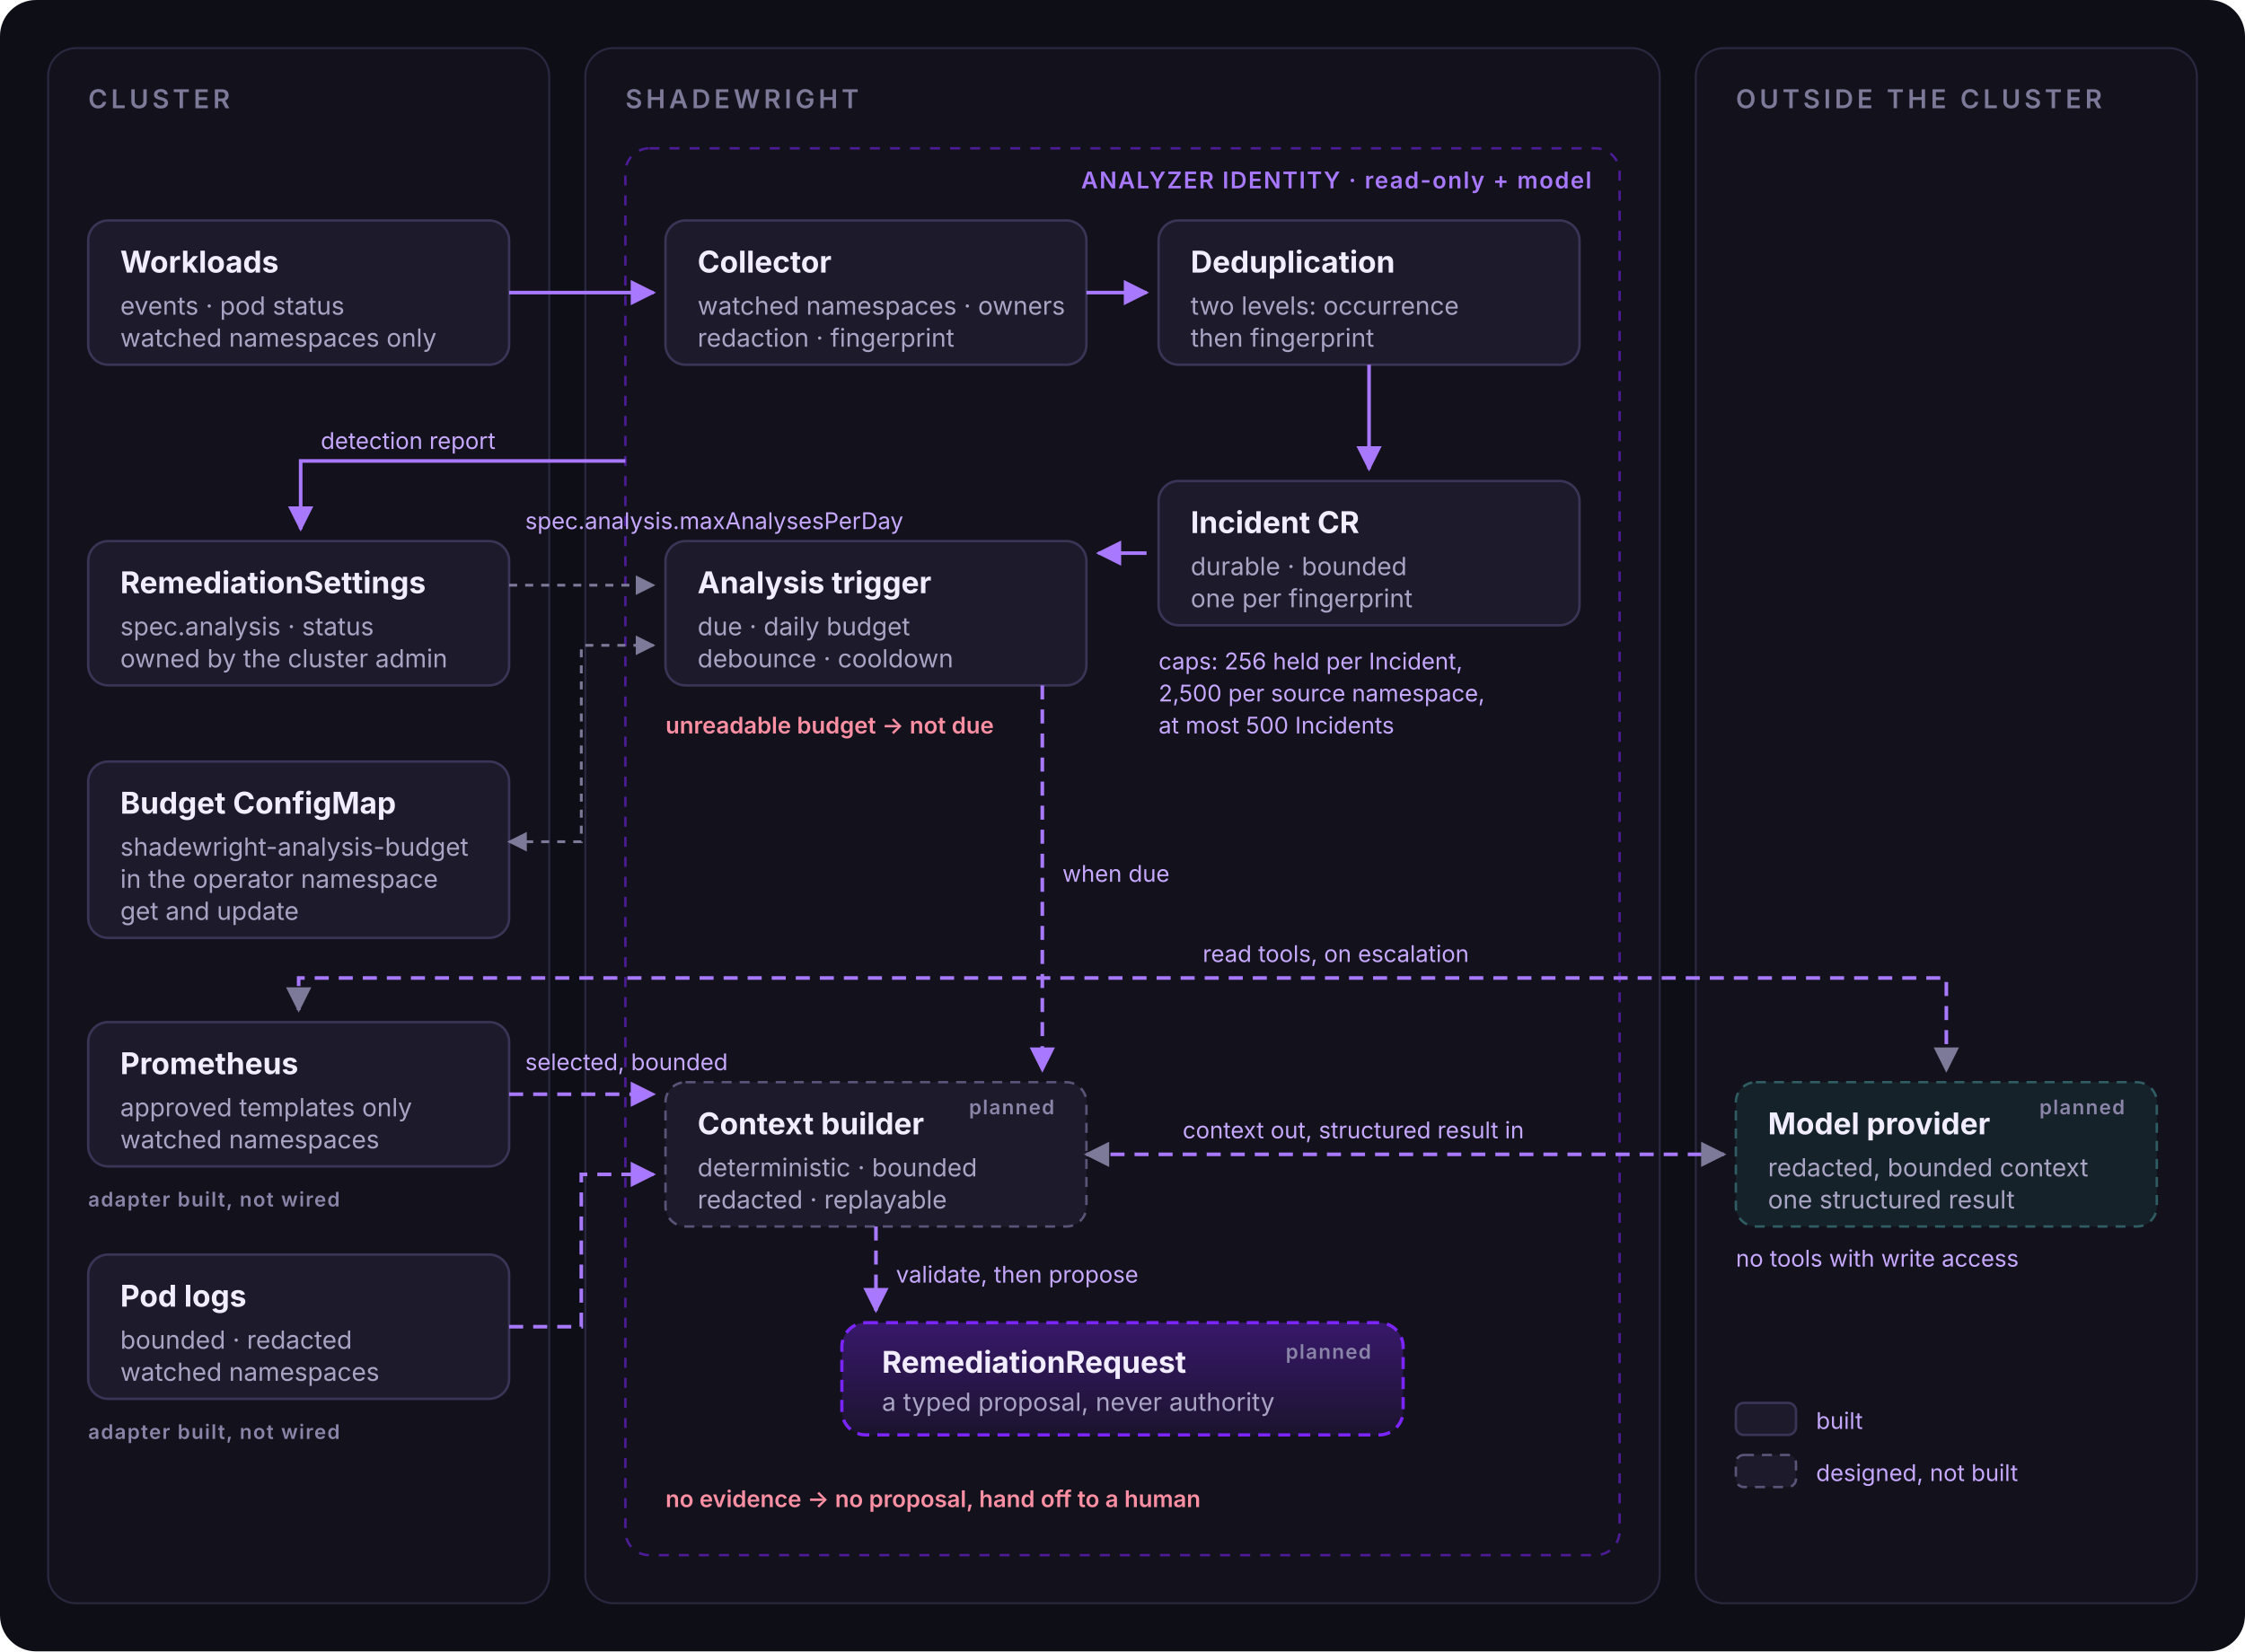
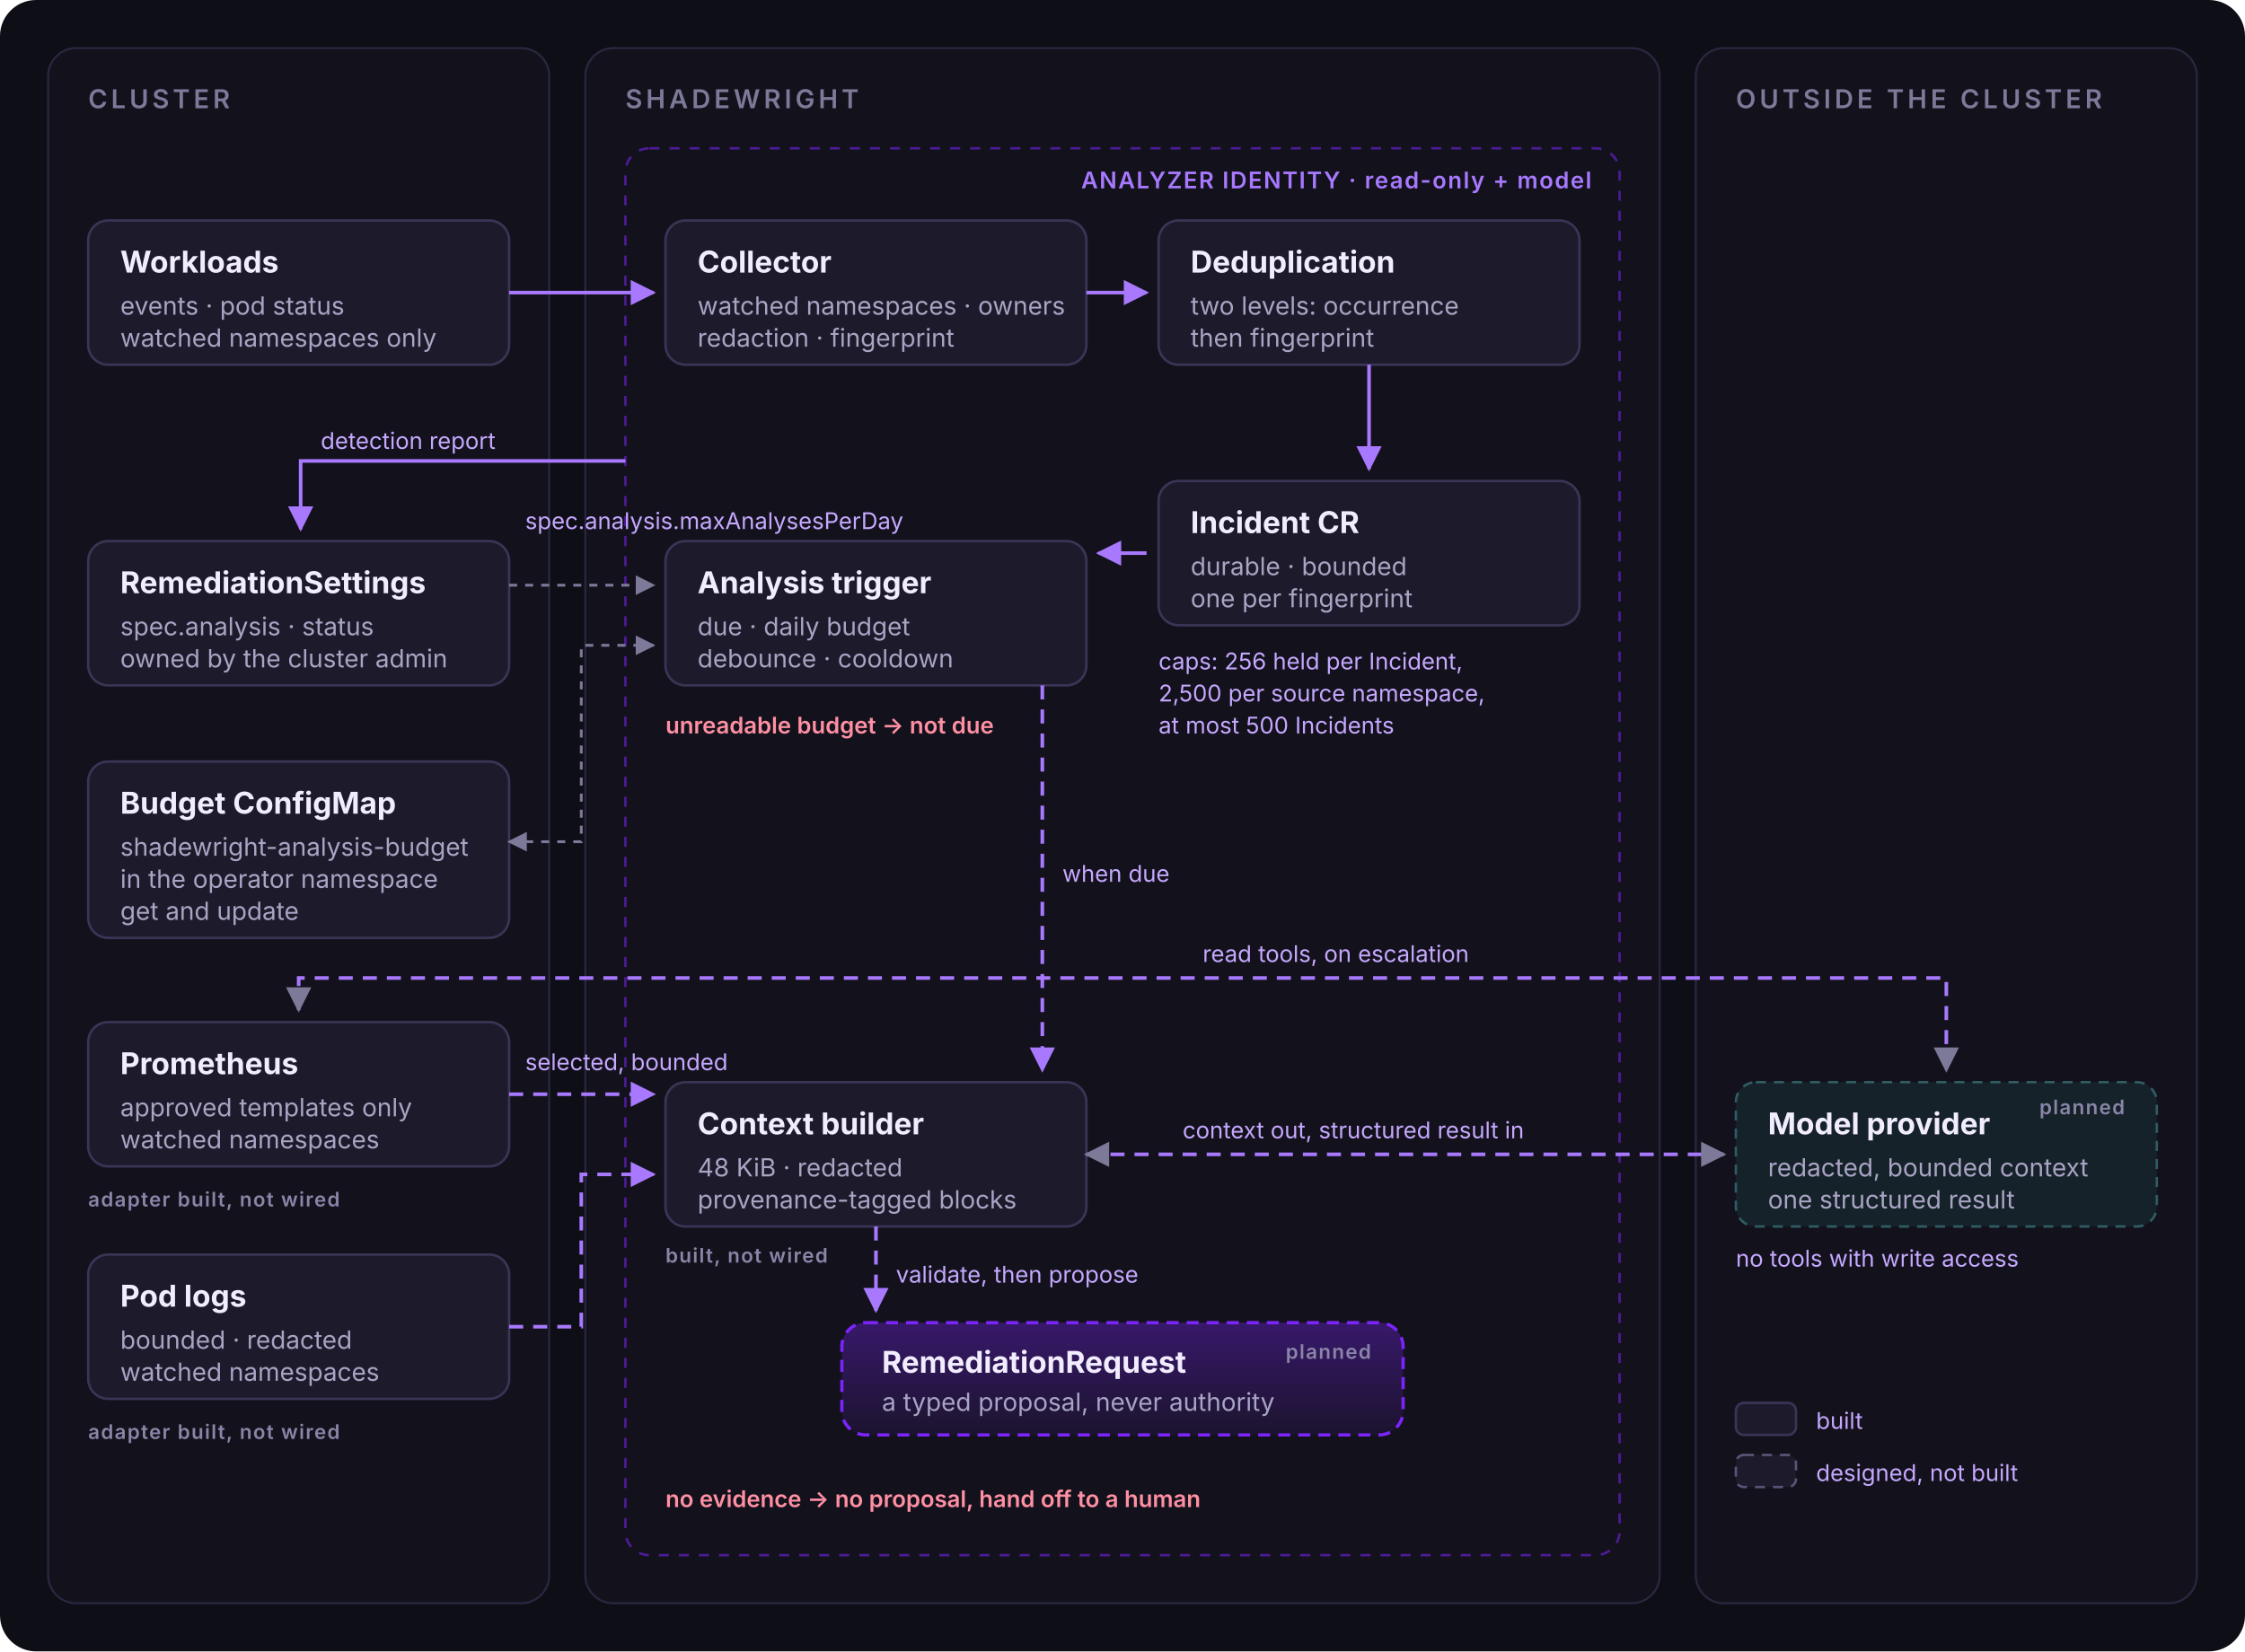
<svg xmlns="http://www.w3.org/2000/svg" viewBox="0 0 1120 824" role="img" aria-labelledby="t d" font-family="Inter, 'Segoe UI', system-ui, -apple-system, sans-serif">
  <defs>
    <marker id="a" viewBox="0 0 10 10" refX="9" refY="5" markerWidth="7" markerHeight="7" orient="auto-start-reverse">
      <path d="M0 0 10 5 0 10z" fill="#a879ff" />
    </marker>
    <marker id="m" viewBox="0 0 10 10" refX="9" refY="5" markerWidth="7" markerHeight="7" orient="auto-start-reverse">
      <path d="M0 0 10 5 0 10z" fill="#7d7999" />
    </marker>
    <linearGradient id="glow" x1="0" y1="0" x2="0" y2="1">
      <stop offset="0" stop-color="#7c24fc" stop-opacity=".35" />
      <stop offset="1" stop-color="#7c24fc" stop-opacity=".08" />
    </linearGradient>
    <style>
      .lane{fill:#13121c;stroke:#2a2740}
      .lanet{fill:#7d7999;font-size:13px;font-weight:600;letter-spacing:.14em}
      .box{fill:#1d1b2b;stroke:#3a3556;stroke-width:1.2}
      .key{fill:url(#glow);stroke:#7c24fc;stroke-width:1.6}
      .ext{fill:#16222a;stroke:#2f5d63;stroke-width:1.2}
      .pl{fill:#1d1b2b;stroke:#5a5478;stroke-width:1.2;stroke-dasharray:5 4}
      .plk{fill:url(#glow);stroke:#7c24fc;stroke-width:1.6;stroke-dasharray:6 4}
      .ple{fill:#16222a;stroke:#2f5d63;stroke-width:1.2;stroke-dasharray:5 4}
      .pn{fill:#8a85a8;font-size:10px;font-weight:600;letter-spacing:.06em}
      .h{fill:#f1edff;font-size:15px;font-weight:650}
      .s{fill:#a9a4c4;font-size:12.5px}
      .id{fill:none;stroke:#7c24fc;stroke-opacity:.55;stroke-dasharray:5 5;stroke-width:1.2}
      .idt{fill:#a879ff;font-size:11.5px;font-weight:600;letter-spacing:.06em}
      .f{stroke:#a879ff;stroke-width:1.8;fill:none}
      .fp{stroke:#a879ff;stroke-width:1.8;fill:none;stroke-dasharray:7 5}
      .r{stroke:#7d7999;stroke-width:1.4;fill:none;stroke-dasharray:4 4}
      .lbl{fill:#c6a8ff;font-size:11.5px}
      .no{fill:#ff8fa3;font-size:11.5px;font-weight:600}
    </style>
  </defs>
  <rect width="1120" height="824" rx="18" fill="#0e0e16" />
  <rect class="lane" x="24" y="24" width="250" height="776" rx="14" />
  <text class="lanet" x="44" y="54">CLUSTER</text>
  <rect class="lane" x="292" y="24" width="536" height="776" rx="14" />
  <text class="lanet" x="312" y="54">SHADEWRIGHT</text>
  <rect class="lane" x="846" y="24" width="250" height="776" rx="14" />
  <text class="lanet" x="866" y="54">OUTSIDE THE CLUSTER</text>
  <rect class="id" x="312" y="74" width="496" height="702" rx="12" />
  <text class="idt" x="794" y="94" text-anchor="end">ANALYZER IDENTITY · read-only + model</text>
  <rect class="box" x="44" y="110" width="210" height="72" rx="10" />
  <text class="h" x="60" y="136">Workloads</text>
  <text class="s" x="60" y="157">events · pod status</text>
  <text class="s" x="60" y="173">watched namespaces only</text>
  <text class="lbl" x="160" y="224">detection report</text>
  <rect class="box" x="44" y="270" width="210" height="72" rx="10" />
  <text class="h" x="60" y="296">RemediationSettings</text>
  <text class="s" x="60" y="317">spec.analysis · status</text>
  <text class="s" x="60" y="333">owned by the cluster admin</text>
  <rect class="box" x="44" y="380" width="210" height="88" rx="10" />
  <text class="h" x="60" y="406">Budget ConfigMap</text>
  <text class="s" x="60" y="427">shadewright-analysis-budget</text>
  <text class="s" x="60" y="443">in the operator namespace</text>
  <text class="s" x="60" y="459">get and update</text>
  <rect class="box" x="44" y="510" width="210" height="72" rx="10" />
  <text class="h" x="60" y="536">Prometheus</text>
  <text class="s" x="60" y="557">approved templates only</text>
  <text class="s" x="60" y="573">watched namespaces</text>
  <text class="pn" x="44" y="602">adapter built, not wired</text>
  <rect class="box" x="44" y="626" width="210" height="72" rx="10" />
  <text class="h" x="60" y="652">Pod logs</text>
  <text class="s" x="60" y="673">bounded · redacted</text>
  <text class="s" x="60" y="689">watched namespaces</text>
  <text class="pn" x="44" y="718">adapter built, not wired</text>
  <rect class="box" x="332" y="110" width="210" height="72" rx="10" />
  <text class="h" x="348" y="136">Collector</text>
  <text class="s" x="348" y="157">watched namespaces · owners</text>
  <text class="s" x="348" y="173">redaction · fingerprint</text>
  <rect class="box" x="578" y="110" width="210" height="72" rx="10" />
  <text class="h" x="594" y="136">Deduplication</text>
  <text class="s" x="594" y="157">two levels: occurrence</text>
  <text class="s" x="594" y="173">then fingerprint</text>
  <rect class="box" x="578" y="240" width="210" height="72" rx="10" />
  <text class="h" x="594" y="266">Incident CR</text>
  <text class="s" x="594" y="287">durable · bounded</text>
  <text class="s" x="594" y="303">one per fingerprint</text>
  <text class="lbl" x="578" y="334">caps: 256 held per Incident,</text>
  <text class="lbl" x="578" y="350">2,500 per source namespace,</text>
  <text class="lbl" x="578" y="366">at most 500 Incidents</text>
  <rect class="box" x="332" y="270" width="210" height="72" rx="10" />
  <text class="h" x="348" y="296">Analysis trigger</text>
  <text class="s" x="348" y="317">due · daily budget</text>
  <text class="s" x="348" y="333">debounce · cooldown</text>
  <text class="no" x="332" y="366">unreadable budget → not due</text>
-   <rect class="pl" x="332" y="540" width="210" height="72" rx="10" />
+   <rect class="box" x="332" y="540" width="210" height="72" rx="10" />
  <text class="h" x="348" y="566">Context builder</text>
-   <text class="s" x="348" y="587">deterministic · bounded</text>
-   <text class="s" x="348" y="603">redacted · replayable</text>
-   <text class="pn" x="526" y="556" text-anchor="end">planned</text>
+   <text class="s" x="348" y="587">48 KiB · redacted</text>
+   <text class="s" x="348" y="603">provenance-tagged blocks</text>
+   <text class="pn" x="332" y="630">built, not wired</text>
  <rect class="plk" x="420" y="660" width="280" height="56" rx="12" />
  <text class="h" x="440" y="685">RemediationRequest</text>
  <text class="pn" x="684" y="678" text-anchor="end">planned</text>
  <text class="s" x="440" y="704">a typed proposal, never authority</text>
  <rect class="ple" x="866" y="540" width="210" height="72" rx="10" />
  <text class="h" x="882" y="566">Model provider</text>
  <text class="s" x="882" y="587">redacted, bounded context</text>
  <text class="s" x="882" y="603">one structured result</text>
  <text class="pn" x="1060" y="556" text-anchor="end">planned</text>
  <text class="lbl" x="866" y="632">no tools with write access</text>
  <rect class="box" x="866" y="700" width="30" height="16" rx="4" />
  <text class="lbl" x="906" y="713">built</text>
  <rect class="pl" x="866" y="726" width="30" height="16" rx="4" />
  <text class="lbl" x="906" y="739">designed, not built</text>
  <path class="f" d="M254 146H326" marker-end="url(#a)" />
  <path class="f" d="M542 146H572" marker-end="url(#a)" />
  <path class="f" d="M683 182V234" marker-end="url(#a)" />
  <path class="f" d="M572 276H548" marker-end="url(#a)" />
  <path class="r" d="M254 292H326" marker-end="url(#m)" />
  <text class="lbl" x="262" y="264">spec.analysis.maxAnalysesPerDay</text>
  <path class="r" d="M254 420H290V322H326" marker-end="url(#m)" marker-start="url(#m)" />
  <path class="f" d="M312 230H150V264" marker-end="url(#a)" />
  <path class="fp" d="M520 342V534" marker-end="url(#a)" />
  <text class="lbl" x="530" y="440">when due</text>
  <path class="fp" d="M254 546H326" marker-end="url(#a)" />
  <text class="lbl" x="262" y="534">selected, bounded</text>
  <path class="fp" d="M254 662H290V586H326" marker-end="url(#a)" />
  <path class="fp" d="M149 504V488H971V534" marker-end="url(#m)" marker-start="url(#m)" />
  <text class="lbl" x="600" y="480">read tools, on escalation</text>
  <path class="fp" d="M542 576H860" marker-end="url(#m)" marker-start="url(#m)" />
  <text class="lbl" x="590" y="568">context out, structured result in</text>
  <path class="fp" d="M437 612V654" marker-end="url(#a)" />
  <text class="lbl" x="447" y="640">validate, then propose</text>
  <text class="no" x="332" y="752">no evidence → no proposal, hand off to a human</text>
</svg>
